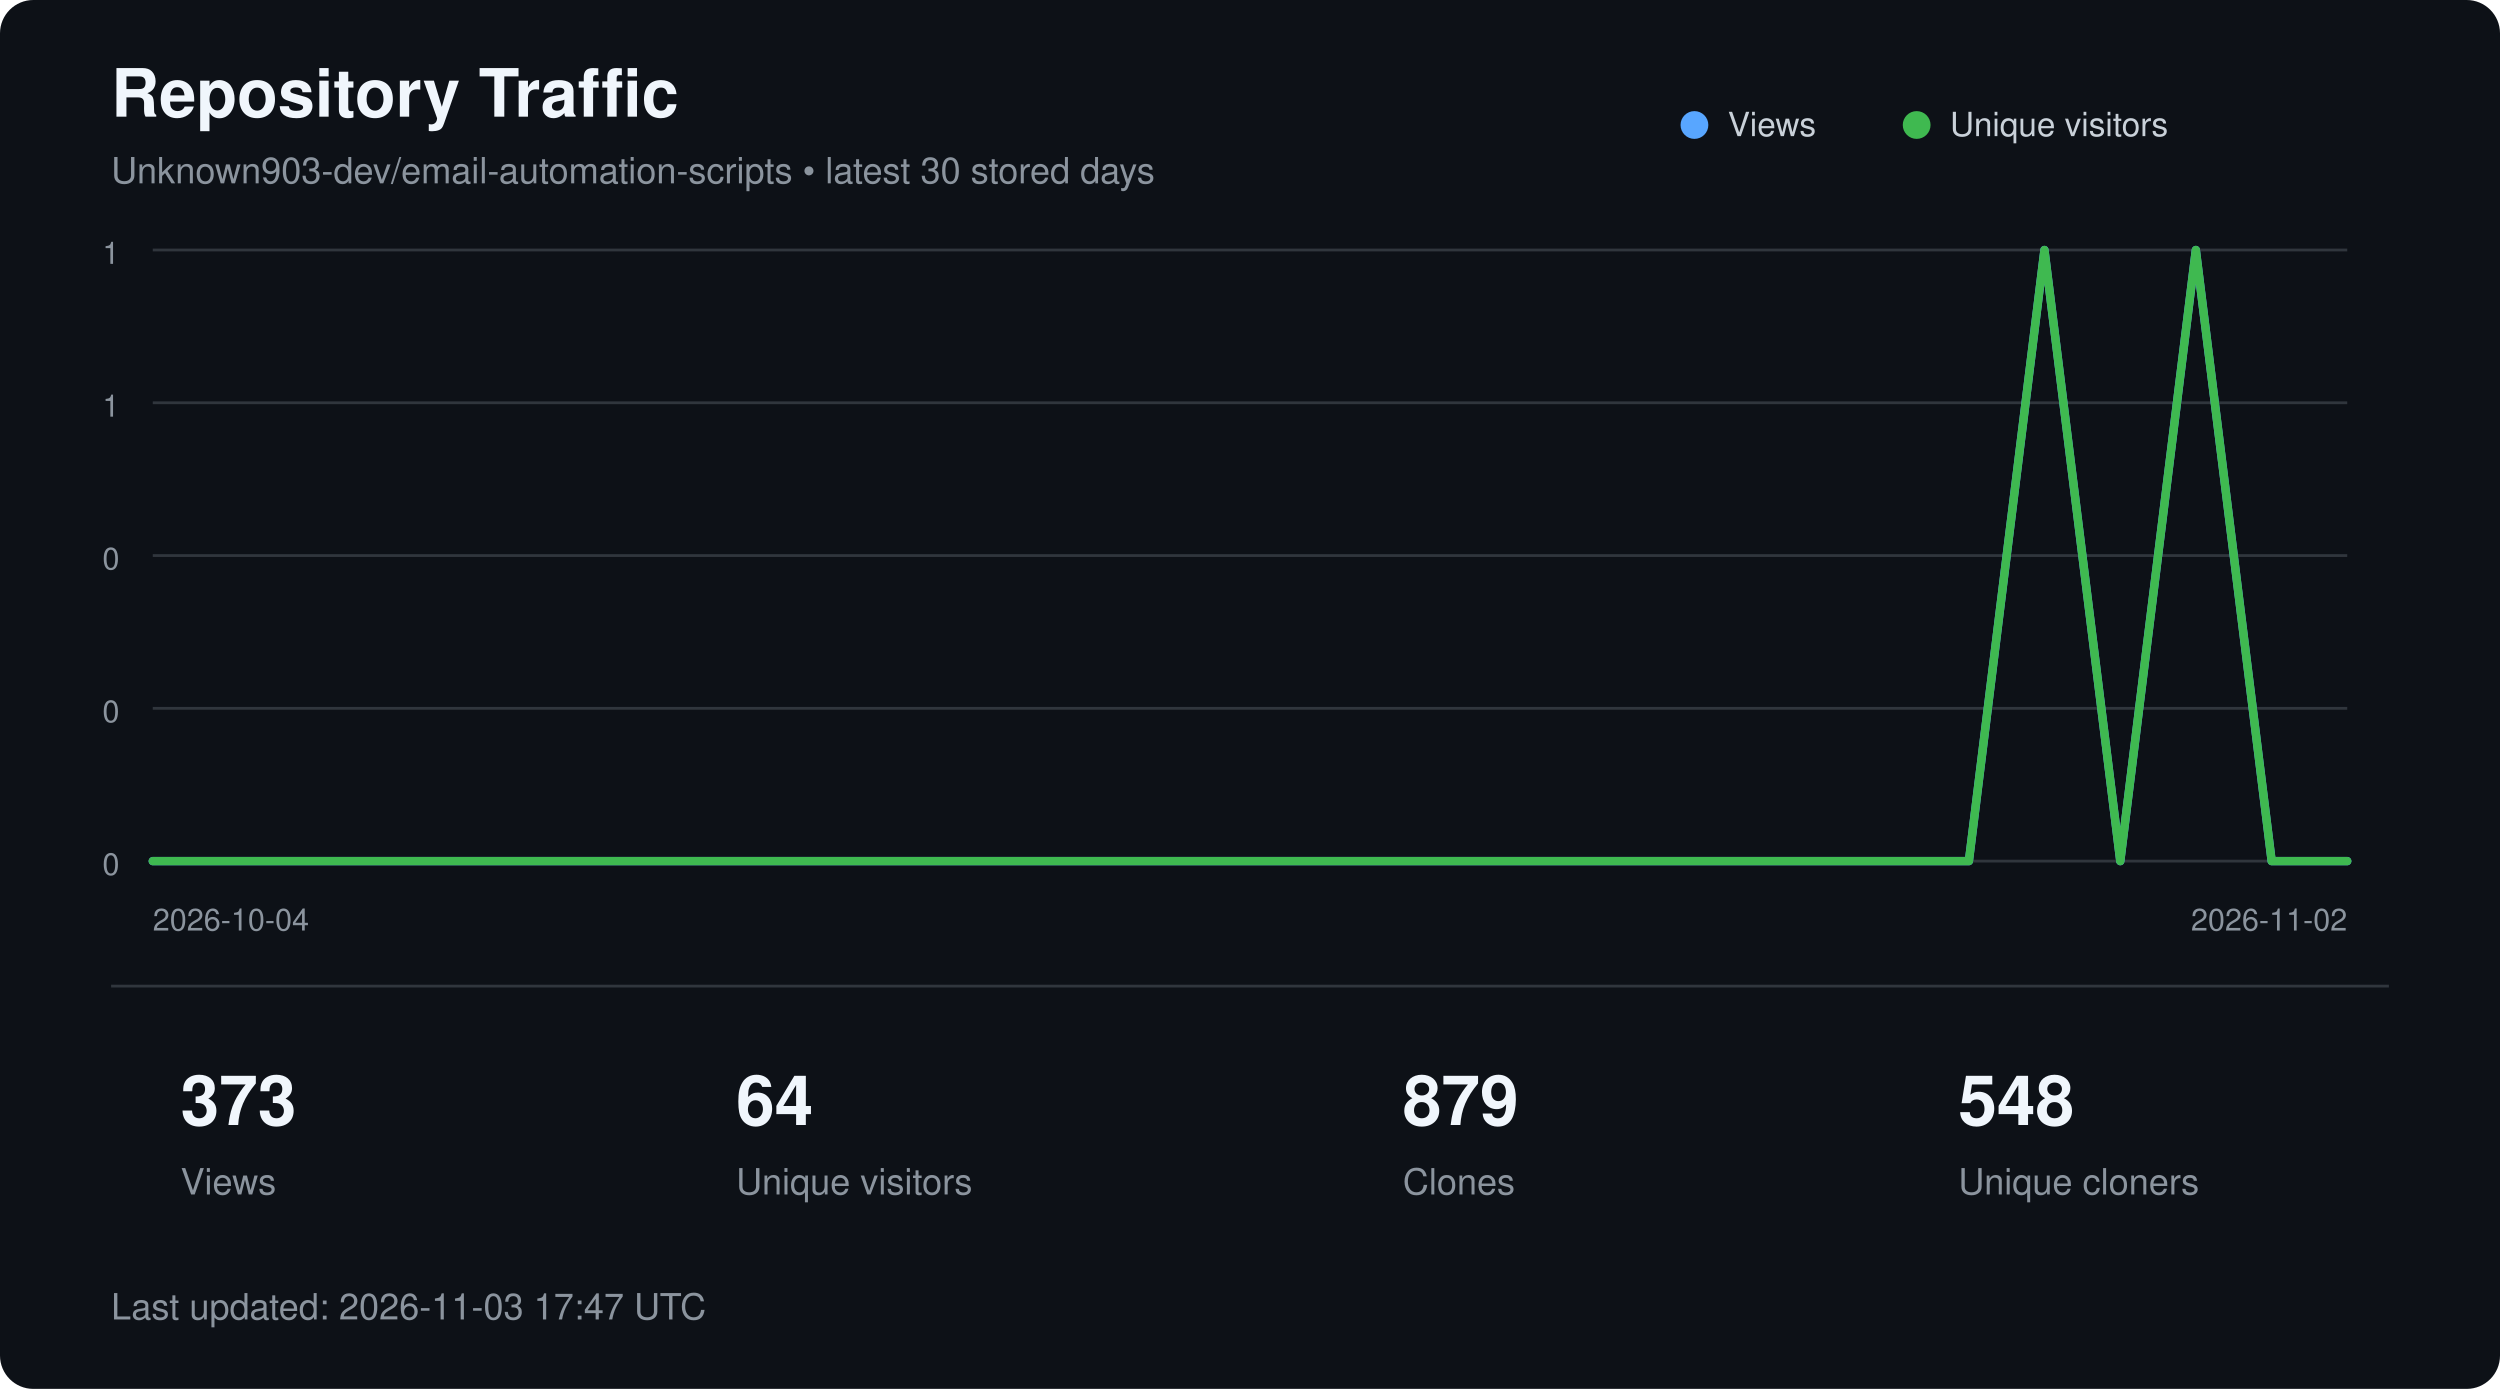
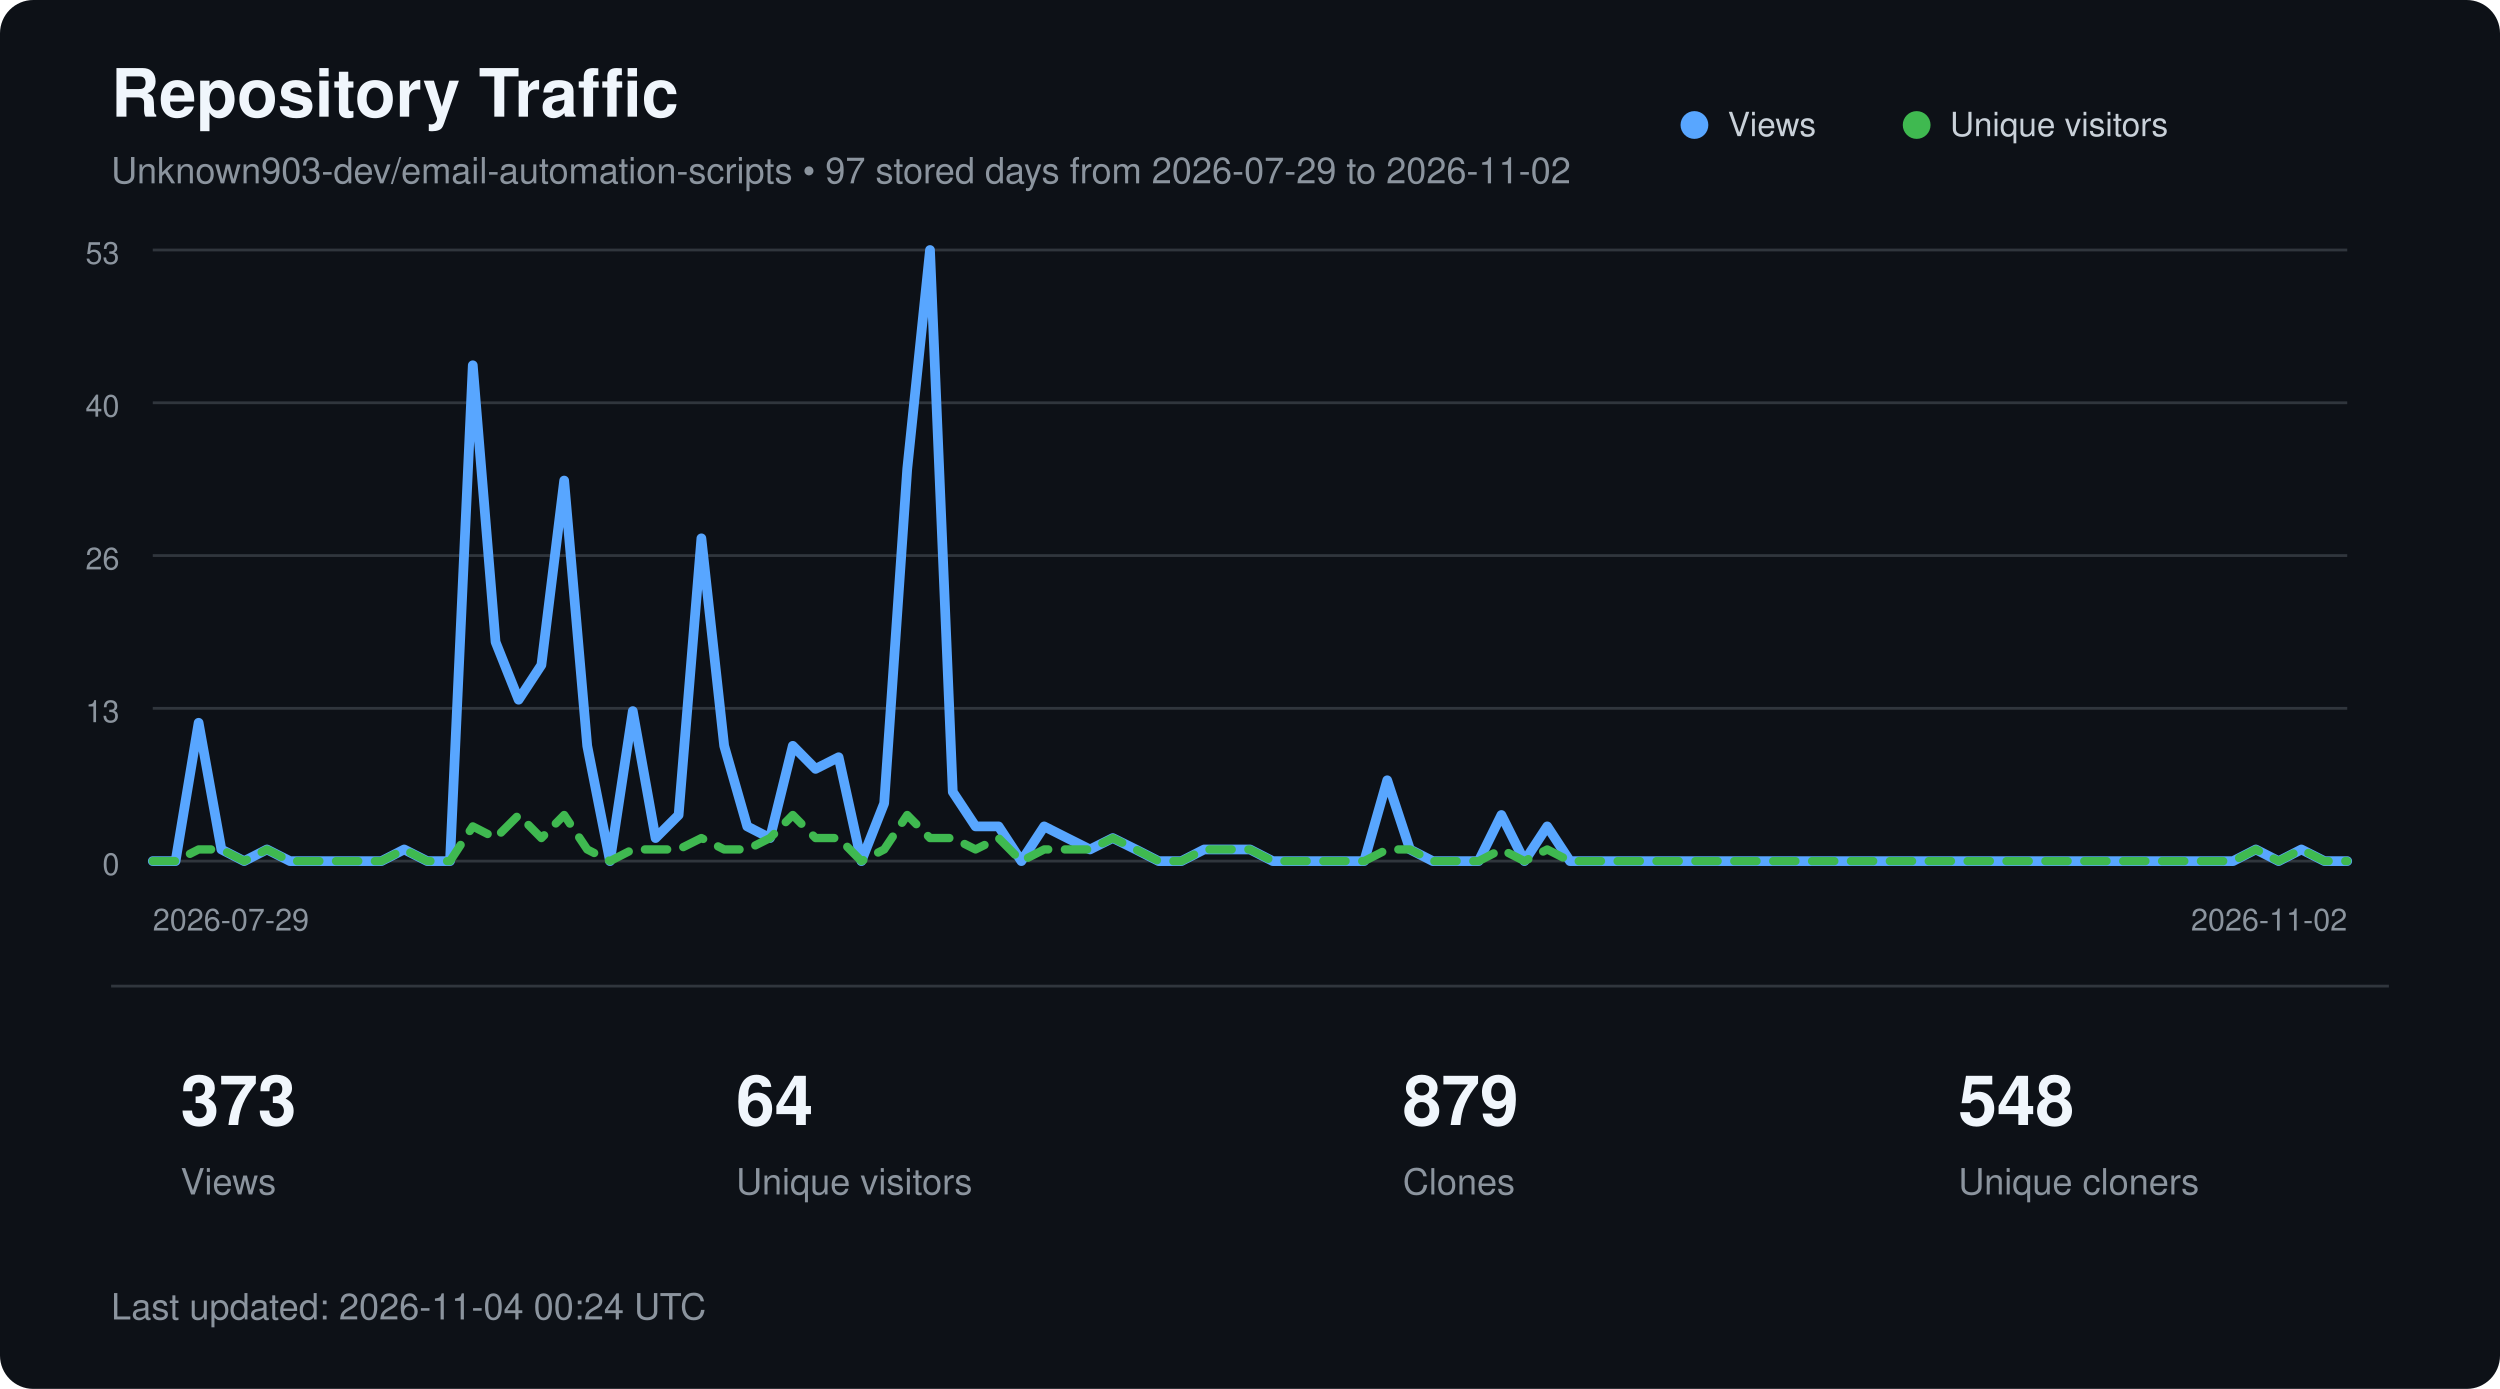
<svg xmlns="http://www.w3.org/2000/svg" width="900" height="500" viewBox="0 0 900 500" role="img" aria-labelledby="title description">
  <style>
        text {
            font-family:
                -apple-system,
                BlinkMacSystemFont,
                "Segoe UI",
                Helvetica,
                Arial,
                sans-serif;
        }

        .title {
            fill: #f0f6fc;
            font-size: 24px;
            font-weight: 600;
        }

        .subtitle {
            fill: #8b949e;
            font-size: 13px;
        }

        .axis {
            fill: #8b949e;
            font-size: 11px;
        }

        .metric {
            fill: #f0f6fc;
            font-size: 25px;
            font-weight: 600;
        }

        .metric-label {
            fill: #8b949e;
            font-size: 13px;
        }

        .legend {
            fill: #c9d1d9;
            font-size: 12px;
        }
    </style>
  <rect width="900" height="500" rx="12" fill="#0d1117" />
  <text x="40" y="42" class="title">
        Repository Traffic
    </text>
  <text x="40" y="66" class="subtitle">
-         Unknown903-dev/email-automation-scripts • latest 30 stored days
+         Unknown903-dev/email-automation-scripts • 97 stored days from 2026-07-29 to 2026-11-02
    </text>
  <line x1="55" y1="90.0" x2="845" y2="90.0" stroke="#30363d" stroke-width="1" />
-   <text x="43" y="95.0" text-anchor="end" class="axis">1</text>
+   <text x="43" y="95.0" text-anchor="end" class="axis">53</text>
  <line x1="55" y1="145.0" x2="845" y2="145.0" stroke="#30363d" stroke-width="1" />
-   <text x="43" y="150.0" text-anchor="end" class="axis">1</text>
+   <text x="43" y="150.0" text-anchor="end" class="axis">40</text>
  <line x1="55" y1="200.0" x2="845" y2="200.0" stroke="#30363d" stroke-width="1" />
-   <text x="43" y="205.0" text-anchor="end" class="axis">0</text>
+   <text x="43" y="205.0" text-anchor="end" class="axis">26</text>
  <line x1="55" y1="255.0" x2="845" y2="255.0" stroke="#30363d" stroke-width="1" />
-   <text x="43" y="260.0" text-anchor="end" class="axis">0</text>
+   <text x="43" y="260.0" text-anchor="end" class="axis">13</text>
  <line x1="55" y1="310.0" x2="845" y2="310.0" stroke="#30363d" stroke-width="1" />
  <text x="43" y="315.0" text-anchor="end" class="axis">0</text>
-   <polyline points="55.0,310.0 82.2,310.0 109.5,310.0 136.7,310.0 164.0,310.0 191.2,310.0 218.4,310.0 245.7,310.0 272.9,310.0 300.2,310.0 327.4,310.0 354.7,310.0 381.9,310.0 409.1,310.0 436.4,310.0 463.6,310.0 490.9,310.0 518.1,310.0 545.3,310.0 572.6,310.0 599.8,310.0 627.1,310.0 654.3,310.0 681.6,310.0 708.8,310.0 736.0,90.0 763.3,310.0 790.5,90.0 817.8,310.0 845.0,310.0" fill="none" stroke="#58a6ff" stroke-width="3" stroke-linecap="round" stroke-linejoin="round" />
-   <polyline points="55.0,310.0 82.2,310.0 109.5,310.0 136.7,310.0 164.0,310.0 191.2,310.0 218.4,310.0 245.7,310.0 272.9,310.0 300.2,310.0 327.4,310.0 354.7,310.0 381.9,310.0 409.1,310.0 436.4,310.0 463.6,310.0 490.9,310.0 518.1,310.0 545.3,310.0 572.6,310.0 599.8,310.0 627.1,310.0 654.3,310.0 681.6,310.0 708.8,310.0 736.0,90.0 763.3,310.0 790.5,90.0 817.8,310.0 845.0,310.0" fill="none" stroke="#3fb950" stroke-width="3" stroke-linecap="round" stroke-linejoin="round" />
+   <polyline points="55.0,310.0 63.2,310.0 71.5,260.2 79.7,305.8 87.9,310.0 96.1,305.8 104.4,310.0 112.6,310.0 120.8,310.0 129.1,310.0 137.3,310.0 145.5,305.8 153.8,310.0 162.0,310.0 170.2,131.5 178.4,231.1 186.7,251.9 194.9,239.4 203.1,173.0 211.4,268.5 219.6,310.0 227.8,256.0 236.0,301.7 244.3,293.4 252.5,193.8 260.7,268.5 269.0,297.5 277.2,301.7 285.4,268.5 293.6,276.8 301.9,272.6 310.1,310.0 318.3,289.2 326.6,168.9 334.8,90.0 343.0,285.1 351.2,297.5 359.5,297.5 367.7,310.0 375.9,297.5 384.2,301.7 392.4,305.8 400.6,301.7 408.9,305.8 417.1,310.0 425.3,310.0 433.5,305.8 441.8,305.8 450.0,305.8 458.2,310.0 466.5,310.0 474.7,310.0 482.9,310.0 491.1,310.0 499.4,280.9 507.6,305.8 515.8,310.0 524.1,310.0 532.3,310.0 540.5,293.4 548.8,310.0 557.0,297.5 565.2,310.0 573.4,310.0 581.7,310.0 589.9,310.0 598.1,310.0 606.4,310.0 614.6,310.0 622.8,310.0 631.0,310.0 639.3,310.0 647.5,310.0 655.7,310.0 664.0,310.0 672.2,310.0 680.4,310.0 688.6,310.0 696.9,310.0 705.1,310.0 713.3,310.0 721.6,310.0 729.8,310.0 738.0,310.0 746.2,310.0 754.5,310.0 762.7,310.0 770.9,310.0 779.2,310.0 787.4,310.0 795.6,310.0 803.9,310.0 812.1,305.8 820.3,310.0 828.5,305.8 836.8,310.0 845.0,310.0" fill="none" stroke="#58a6ff" stroke-width="3.5" stroke-linecap="round" stroke-linejoin="round" />
+   <polyline points="55.0,310.0 63.2,310.0 71.5,305.8 79.7,305.8 87.9,310.0 96.1,305.8 104.4,310.0 112.6,310.0 120.8,310.0 129.1,310.0 137.3,310.0 145.5,305.8 153.8,310.0 162.0,310.0 170.2,297.5 178.4,301.7 186.7,293.4 194.9,301.7 203.1,293.4 211.4,305.8 219.6,310.0 227.8,305.8 236.0,305.8 244.3,305.8 252.5,301.7 260.7,305.8 269.0,305.8 277.2,301.7 285.4,293.4 293.6,301.7 301.9,301.7 310.1,310.0 318.3,305.8 326.6,293.4 334.8,301.7 343.0,301.7 351.2,305.8 359.5,301.7 367.7,310.0 375.9,305.8 384.2,305.8 392.4,305.8 400.6,301.7 408.9,305.8 417.1,310.0 425.3,310.0 433.5,305.8 441.8,305.8 450.0,305.8 458.2,310.0 466.5,310.0 474.7,310.0 482.9,310.0 491.1,310.0 499.4,305.8 507.6,305.8 515.8,310.0 524.1,310.0 532.3,310.0 540.5,305.8 548.8,310.0 557.0,305.8 565.2,310.0 573.4,310.0 581.7,310.0 589.9,310.0 598.1,310.0 606.4,310.0 614.6,310.0 622.8,310.0 631.0,310.0 639.3,310.0 647.5,310.0 655.7,310.0 664.0,310.0 672.2,310.0 680.4,310.0 688.6,310.0 696.9,310.0 705.1,310.0 713.3,310.0 721.6,310.0 729.8,310.0 738.0,310.0 746.2,310.0 754.5,310.0 762.7,310.0 770.9,310.0 779.2,310.0 787.4,310.0 795.6,310.0 803.9,310.0 812.1,305.8 820.3,310.0 828.5,305.8 836.8,310.0 845.0,310.0" fill="none" stroke="#3fb950" stroke-width="3" stroke-dasharray="8 6" stroke-linecap="round" stroke-linejoin="round" />
  <circle cx="610" cy="45" r="5" fill="#58a6ff" />
  <text x="622" y="49" class="legend">Views</text>
  <circle cx="690" cy="45" r="5" fill="#3fb950" />
  <text x="702" y="49" class="legend">Unique visitors</text>
  <text x="55" y="335" class="axis">
-         2026-10-04
+         2026-07-29
    </text>
  <text x="845" y="335" text-anchor="end" class="axis">
        2026-11-02
    </text>
  <line x1="40" y1="355" x2="860" y2="355" stroke="#30363d" />
  <text x="65" y="405" class="metric">373</text>
  <text x="65" y="430" class="metric-label">Views</text>
  <text x="265" y="405" class="metric">64</text>
  <text x="265" y="430" class="metric-label">Unique visitors</text>
  <text x="505" y="405" class="metric">879</text>
  <text x="505" y="430" class="metric-label">Clones</text>
  <text x="705" y="405" class="metric">548</text>
  <text x="705" y="430" class="metric-label">Unique cloners</text>
  <text x="40" y="475" class="subtitle">
-         Last updated: 2026-11-03 17:47 UTC
+         Last updated: 2026-11-04 00:24 UTC
    </text>
</svg>
